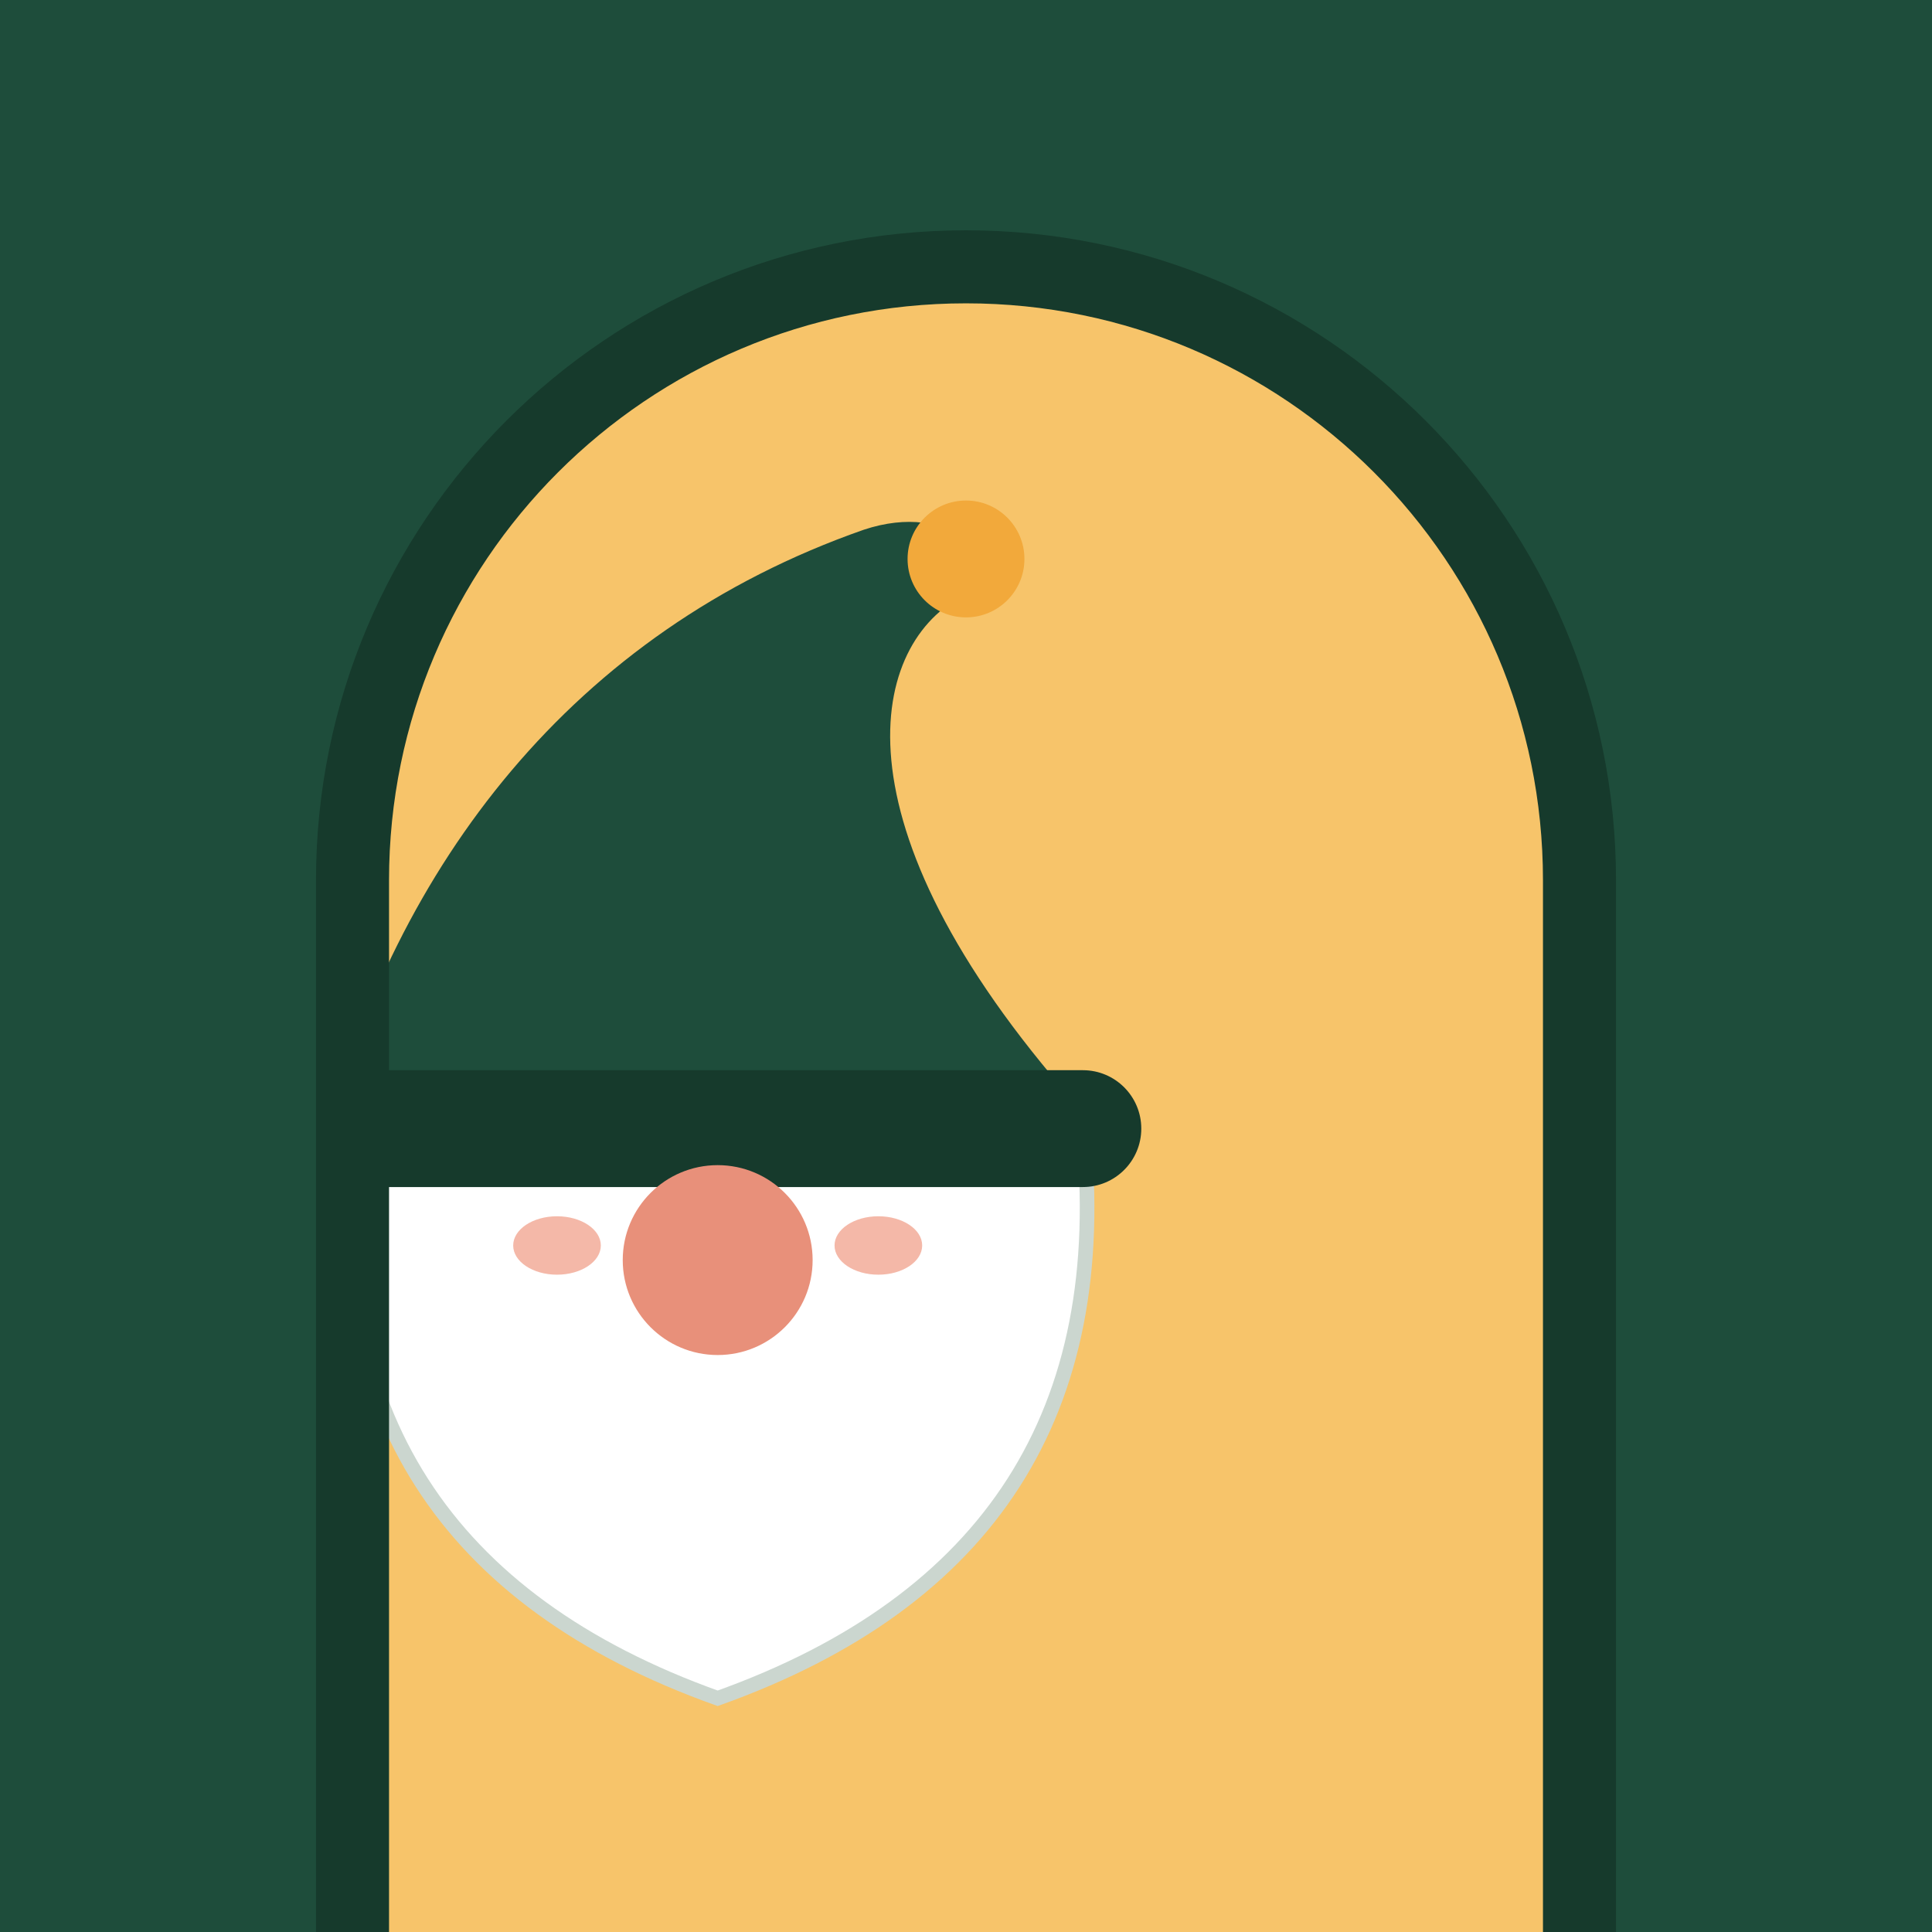
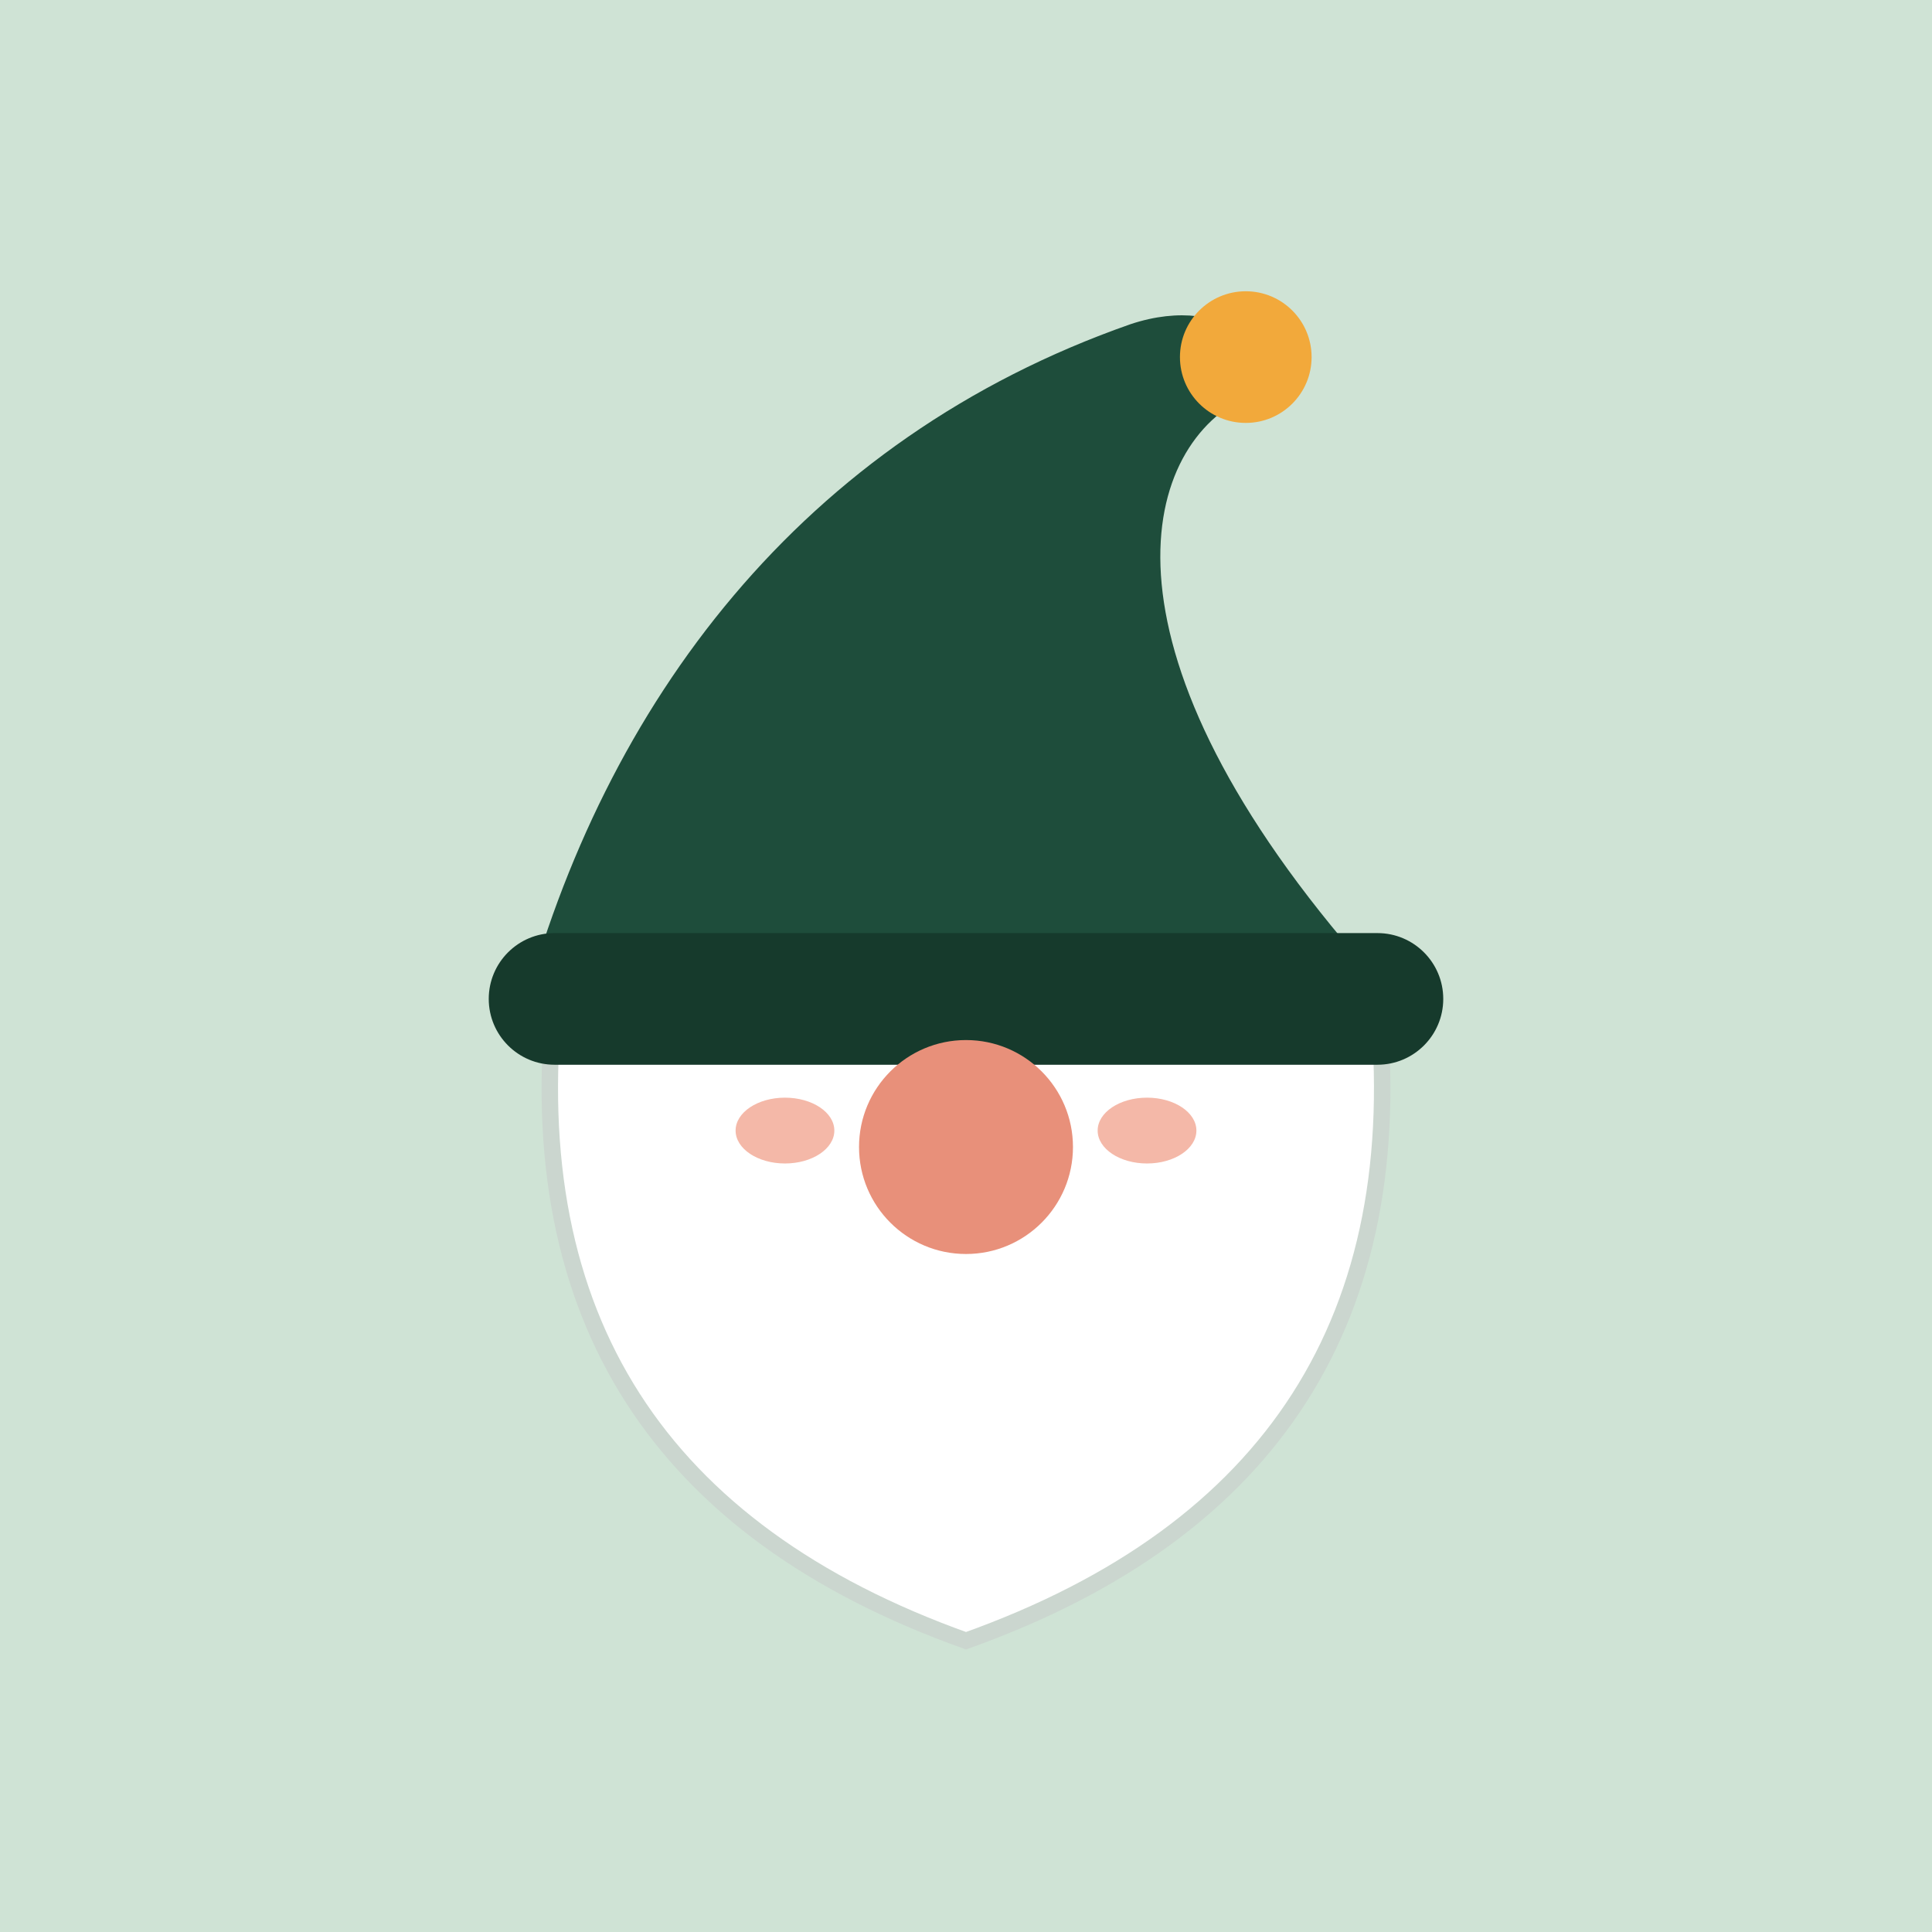
<svg xmlns="http://www.w3.org/2000/svg" viewBox="0 0 640 640" width="640" height="640" role="img" aria-label="Домовик — аватар бота">
-   <defs>
-     <clipPath id="door">
-       <path d="M18 140 V58 A42 42 0 0 1 102 58 V140 Z" />
-     </clipPath>
-   </defs>
-   <rect width="640" height="640" fill="#1E4D3B" />
-   <svg x="68" y="40" width="504" height="600" viewBox="8 6 104 124">
-     <rect width="140" height="140" fill="#1E4D3B" />
-     <path d="M18 140 V58 A42 42 0 0 1 102 58 V140 Z" fill="#F7C46A" />
-     <g clip-path="url(#door)">
-       <svg x="12" y="30" width="62" height="86" viewBox="38 4 124 172">
-         <path d="M50 94 Q44 152 100 172 Q156 152 150 94 Z" fill="#FFFFFF" stroke="#CBD6CF" stroke-width="2" />
-         <path d="M46 96 C 56 58, 80 26, 120 12 C 132 8, 140 16, 132 22 C 120 30, 116 56, 154 96 Z" fill="#1E4D3B" />
-         <circle cx="134" cy="16" r="8" fill="#F2A93B" />
-         <rect x="42" y="86" width="116" height="16" rx="8" fill="#163A2C" />
-         <ellipse cx="78" cy="110" rx="6" ry="4" fill="#F4B8A8" />
-         <ellipse cx="122" cy="110" rx="6" ry="4" fill="#F4B8A8" />
-         <circle cx="100" cy="112" r="13" fill="#E8907A" />
-       </svg>
-     </g>
-     <path d="M18 140 V58 A42 42 0 0 1 102 58 V140" fill="none" stroke="#163A2C" stroke-width="5" />
+   <rect width="640" height="640" fill="#CFE3D5" />
+   <svg x="151" y="85" width="338" height="470" viewBox="38 4 124 172">
+     <path d="M50 94 Q44 152 100 172 Q156 152 150 94 Z" fill="#FFFFFF" stroke="#CBD6CF" stroke-width="2" />
+     <path d="M46 96 C 56 58, 80 26, 120 12 C 132 8, 140 16, 132 22 C 120 30, 116 56, 154 96 Z" fill="#1E4D3B" />
+     <circle cx="134" cy="16" r="8" fill="#F2A93B" />
+     <rect x="42" y="86" width="116" height="16" rx="8" fill="#163A2C" />
+     <ellipse cx="78" cy="110" rx="6" ry="4" fill="#F4B8A8" />
+     <ellipse cx="122" cy="110" rx="6" ry="4" fill="#F4B8A8" />
+     <circle cx="100" cy="112" r="13" fill="#E8907A" />
  </svg>
</svg>
